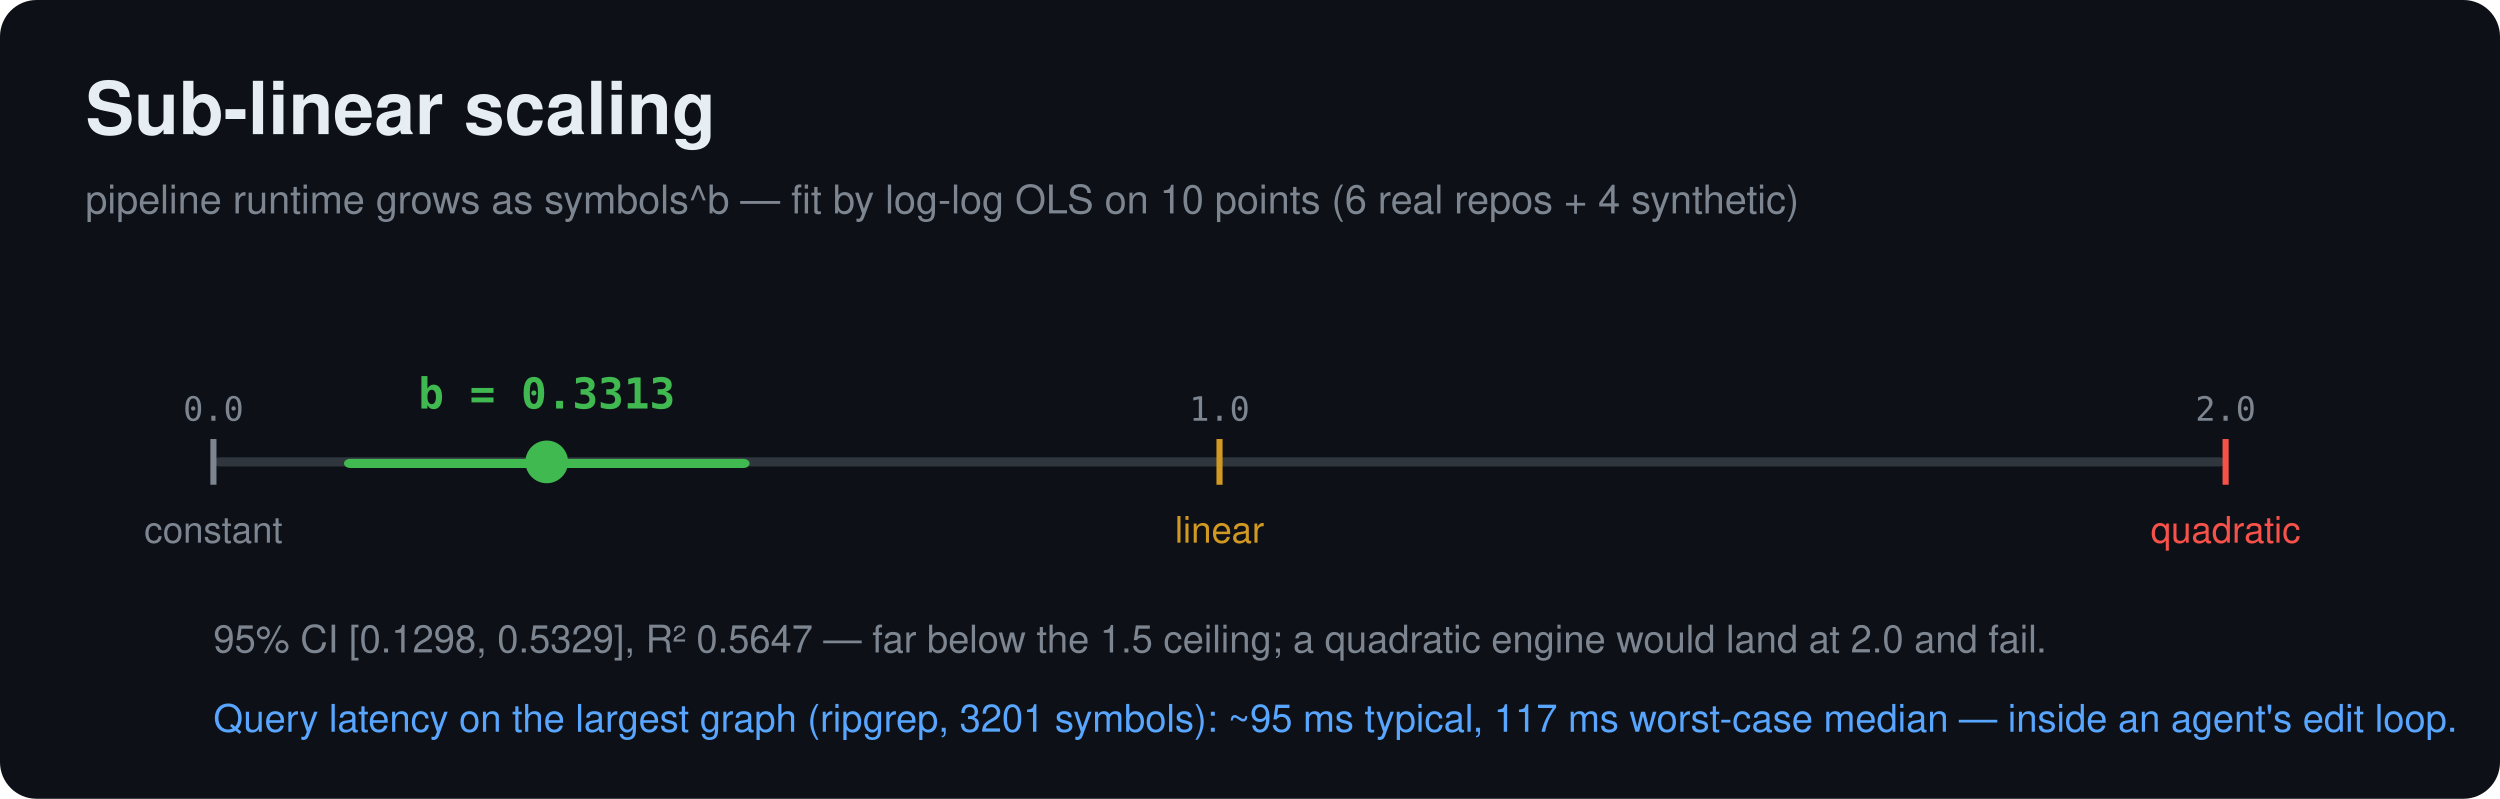
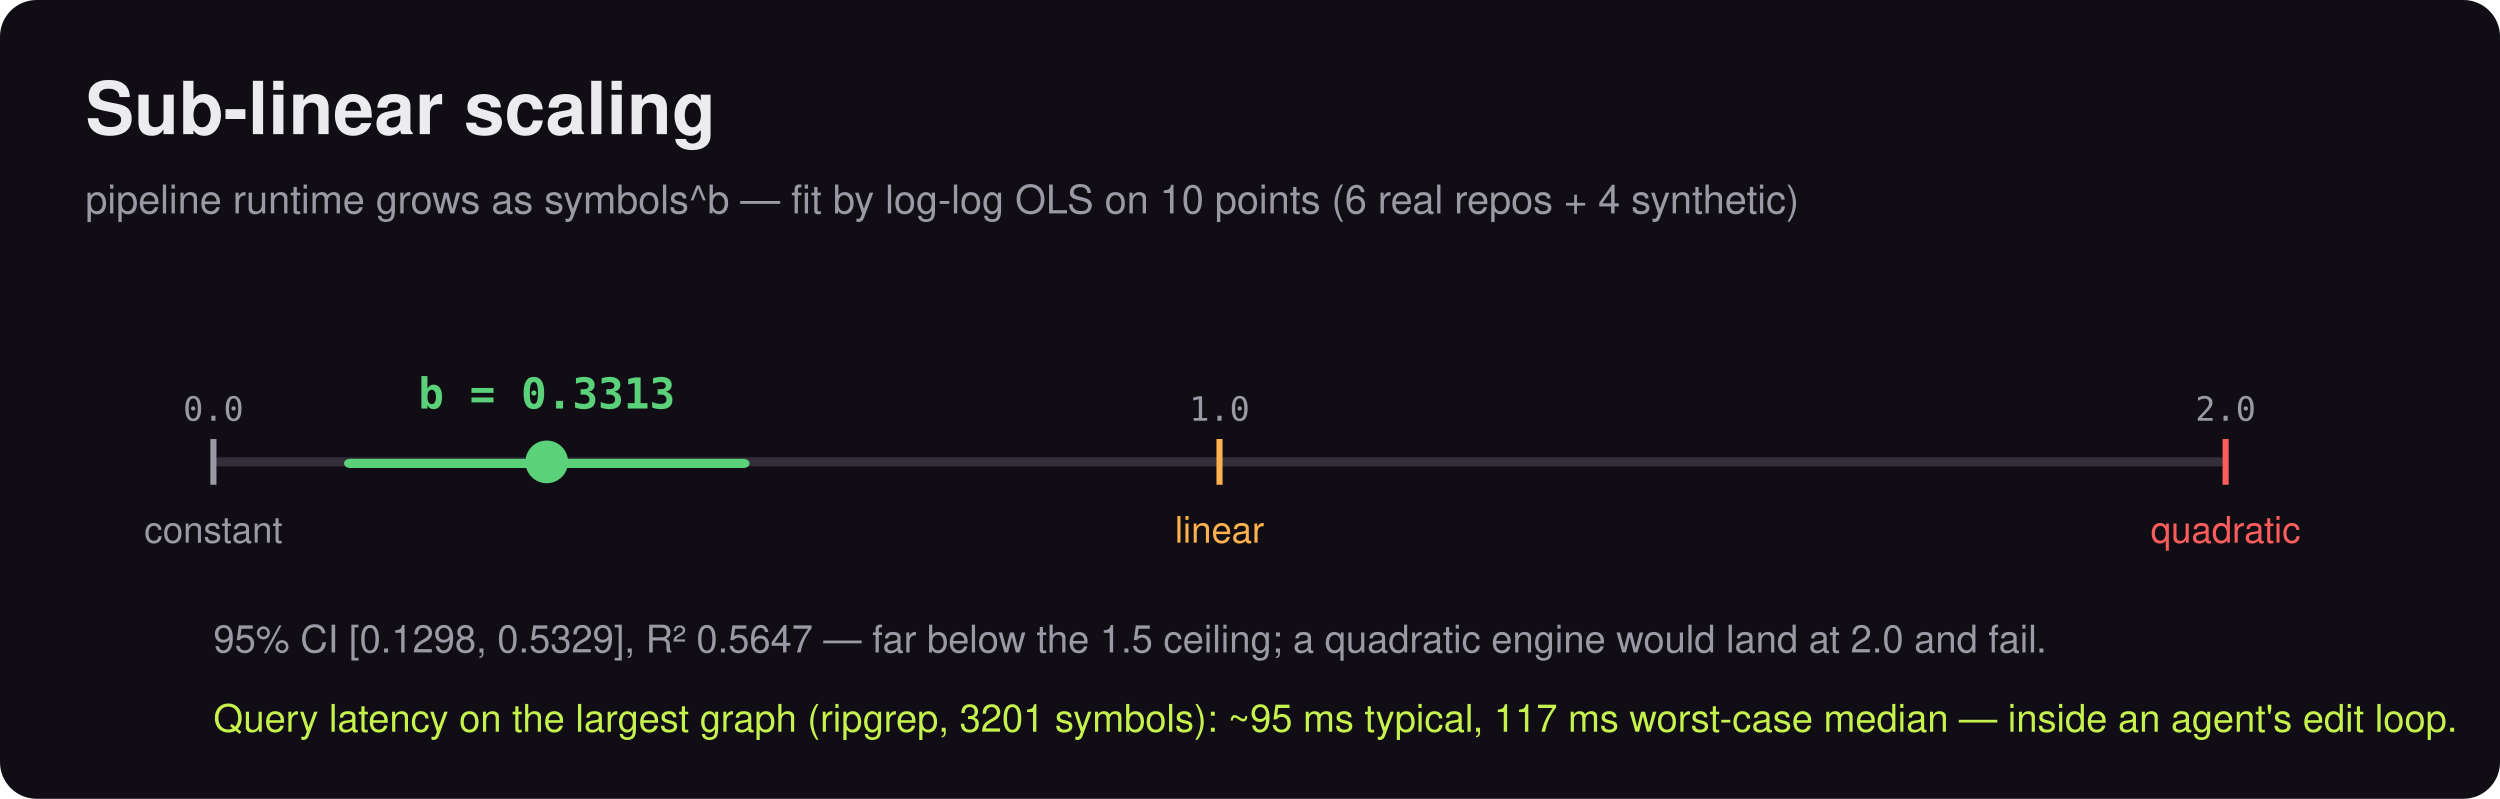
<svg xmlns="http://www.w3.org/2000/svg" viewBox="0 0 820 262" width="820" height="262" role="img" aria-label="Sub-linear scaling">
-   <rect width="820" height="262" rx="12" fill="#0d1117" />
-   <text x="28" y="44" font-family="-apple-system,BlinkMacSystemFont,'Segoe UI',Helvetica,Arial,sans-serif" font-size="24" font-weight="700" fill="#e6edf3" text-anchor="start">Sub-linear scaling</text>
-   <text x="28" y="70" font-family="-apple-system,BlinkMacSystemFont,'Segoe UI',Helvetica,Arial,sans-serif" font-size="13" font-weight="400" fill="#7d8590" text-anchor="start">pipeline runtime grows as symbols^b — fit by log-log OLS on 10 points (6 real repos + 4 synthetic)</text>
-   <rect x="70" y="150" width="660" height="3" rx="2" fill="#30363d" stroke="none" />
-   <rect x="69" y="144" width="2" height="15" rx="0" fill="#7d8590" stroke="none" />
-   <text x="70" y="178" font-family="-apple-system,BlinkMacSystemFont,'Segoe UI',Helvetica,Arial,sans-serif" font-size="12" font-weight="400" fill="#7d8590" text-anchor="middle">constant</text>
-   <text x="70" y="138" font-family="ui-monospace,SFMono-Regular,Consolas,monospace" font-size="11" font-weight="400" fill="#7d8590" text-anchor="middle">0.0</text>
-   <rect x="399" y="144" width="2" height="15" rx="0" fill="#d29922" stroke="none" />
-   <text x="400" y="178" font-family="-apple-system,BlinkMacSystemFont,'Segoe UI',Helvetica,Arial,sans-serif" font-size="12" font-weight="400" fill="#d29922" text-anchor="middle">linear</text>
-   <text x="400" y="138" font-family="ui-monospace,SFMono-Regular,Consolas,monospace" font-size="11" font-weight="400" fill="#7d8590" text-anchor="middle">1.0</text>
-   <rect x="729" y="144" width="2" height="15" rx="0" fill="#f85149" stroke="none" />
-   <text x="730" y="178" font-family="-apple-system,BlinkMacSystemFont,'Segoe UI',Helvetica,Arial,sans-serif" font-size="12" font-weight="400" fill="#f85149" text-anchor="middle">quadratic</text>
-   <text x="730" y="138" font-family="ui-monospace,SFMono-Regular,Consolas,monospace" font-size="11" font-weight="400" fill="#7d8590" text-anchor="middle">2.0</text>
-   <rect x="112.834" y="150.5" width="133.023" height="3" rx="2" fill="#3fb950" stroke="none" />
-   <circle cx="179.329" cy="151.5" r="7" fill="#3fb950" />
-   <text x="179.329" y="134" font-family="ui-monospace,SFMono-Regular,Consolas,monospace" font-size="14" font-weight="700" fill="#3fb950" text-anchor="middle">b = 0.3313</text>
-   <text x="70" y="214" font-family="-apple-system,BlinkMacSystemFont,'Segoe UI',Helvetica,Arial,sans-serif" font-size="12.5" font-weight="400" fill="#7d8590" text-anchor="start">95% CI [0.1298, 0.5329], R² 0.5647 — far below the 1.5 ceiling; a quadratic engine would land at 2.0 and fail.</text>
-   <text x="70" y="240" font-family="-apple-system,BlinkMacSystemFont,'Segoe UI',Helvetica,Arial,sans-serif" font-size="12.5" font-weight="400" fill="#58a6ff" text-anchor="start">Query latency on the largest graph (ripgrep, 3201 symbols): ~95 ms typical, 117 ms worst-case median — inside an agent's edit loop.</text>
+   <rect width="820" height="262" rx="12" fill="#100E14" />
+   <text x="28" y="44" font-family="-apple-system,BlinkMacSystemFont,'Segoe UI',Helvetica,Arial,sans-serif" font-size="24" font-weight="700" fill="#ECECEE" text-anchor="start">Sub-linear scaling</text>
+   <text x="28" y="70" font-family="-apple-system,BlinkMacSystemFont,'Segoe UI',Helvetica,Arial,sans-serif" font-size="13" font-weight="400" fill="#9C99A6" text-anchor="start">pipeline runtime grows as symbols^b — fit by log-log OLS on 10 points (6 real repos + 4 synthetic)</text>
+   <rect x="70" y="150" width="660" height="3" rx="2" fill="#322E3A" stroke="none" />
+   <rect x="69" y="144" width="2" height="15" rx="0" fill="#9C99A6" stroke="none" />
+   <text x="70" y="178" font-family="-apple-system,BlinkMacSystemFont,'Segoe UI',Helvetica,Arial,sans-serif" font-size="12" font-weight="400" fill="#9C99A6" text-anchor="middle">constant</text>
+   <text x="70" y="138" font-family="ui-monospace,SFMono-Regular,Consolas,monospace" font-size="11" font-weight="400" fill="#9C99A6" text-anchor="middle">0.0</text>
+   <rect x="399" y="144" width="2" height="15" rx="0" fill="#FFB14E" stroke="none" />
+   <text x="400" y="178" font-family="-apple-system,BlinkMacSystemFont,'Segoe UI',Helvetica,Arial,sans-serif" font-size="12" font-weight="400" fill="#FFB14E" text-anchor="middle">linear</text>
+   <text x="400" y="138" font-family="ui-monospace,SFMono-Regular,Consolas,monospace" font-size="11" font-weight="400" fill="#9C99A6" text-anchor="middle">1.0</text>
+   <rect x="729" y="144" width="2" height="15" rx="0" fill="#FF5D5D" stroke="none" />
+   <text x="730" y="178" font-family="-apple-system,BlinkMacSystemFont,'Segoe UI',Helvetica,Arial,sans-serif" font-size="12" font-weight="400" fill="#FF5D5D" text-anchor="middle">quadratic</text>
+   <text x="730" y="138" font-family="ui-monospace,SFMono-Regular,Consolas,monospace" font-size="11" font-weight="400" fill="#9C99A6" text-anchor="middle">2.0</text>
+   <rect x="112.834" y="150.5" width="133.023" height="3" rx="2" fill="#5BD17A" stroke="none" />
+   <circle cx="179.329" cy="151.5" r="7" fill="#5BD17A" />
+   <text x="179.329" y="134" font-family="ui-monospace,SFMono-Regular,Consolas,monospace" font-size="14" font-weight="700" fill="#5BD17A" text-anchor="middle">b = 0.3313</text>
+   <text x="70" y="214" font-family="-apple-system,BlinkMacSystemFont,'Segoe UI',Helvetica,Arial,sans-serif" font-size="12.5" font-weight="400" fill="#9C99A6" text-anchor="start">95% CI [0.1298, 0.5329], R² 0.5647 — far below the 1.5 ceiling; a quadratic engine would land at 2.0 and fail.</text>
+   <text x="70" y="240" font-family="-apple-system,BlinkMacSystemFont,'Segoe UI',Helvetica,Arial,sans-serif" font-size="12.5" font-weight="400" fill="#C6F24E" text-anchor="start">Query latency on the largest graph (ripgrep, 3201 symbols): ~95 ms typical, 117 ms worst-case median — inside an agent's edit loop.</text>
</svg>
